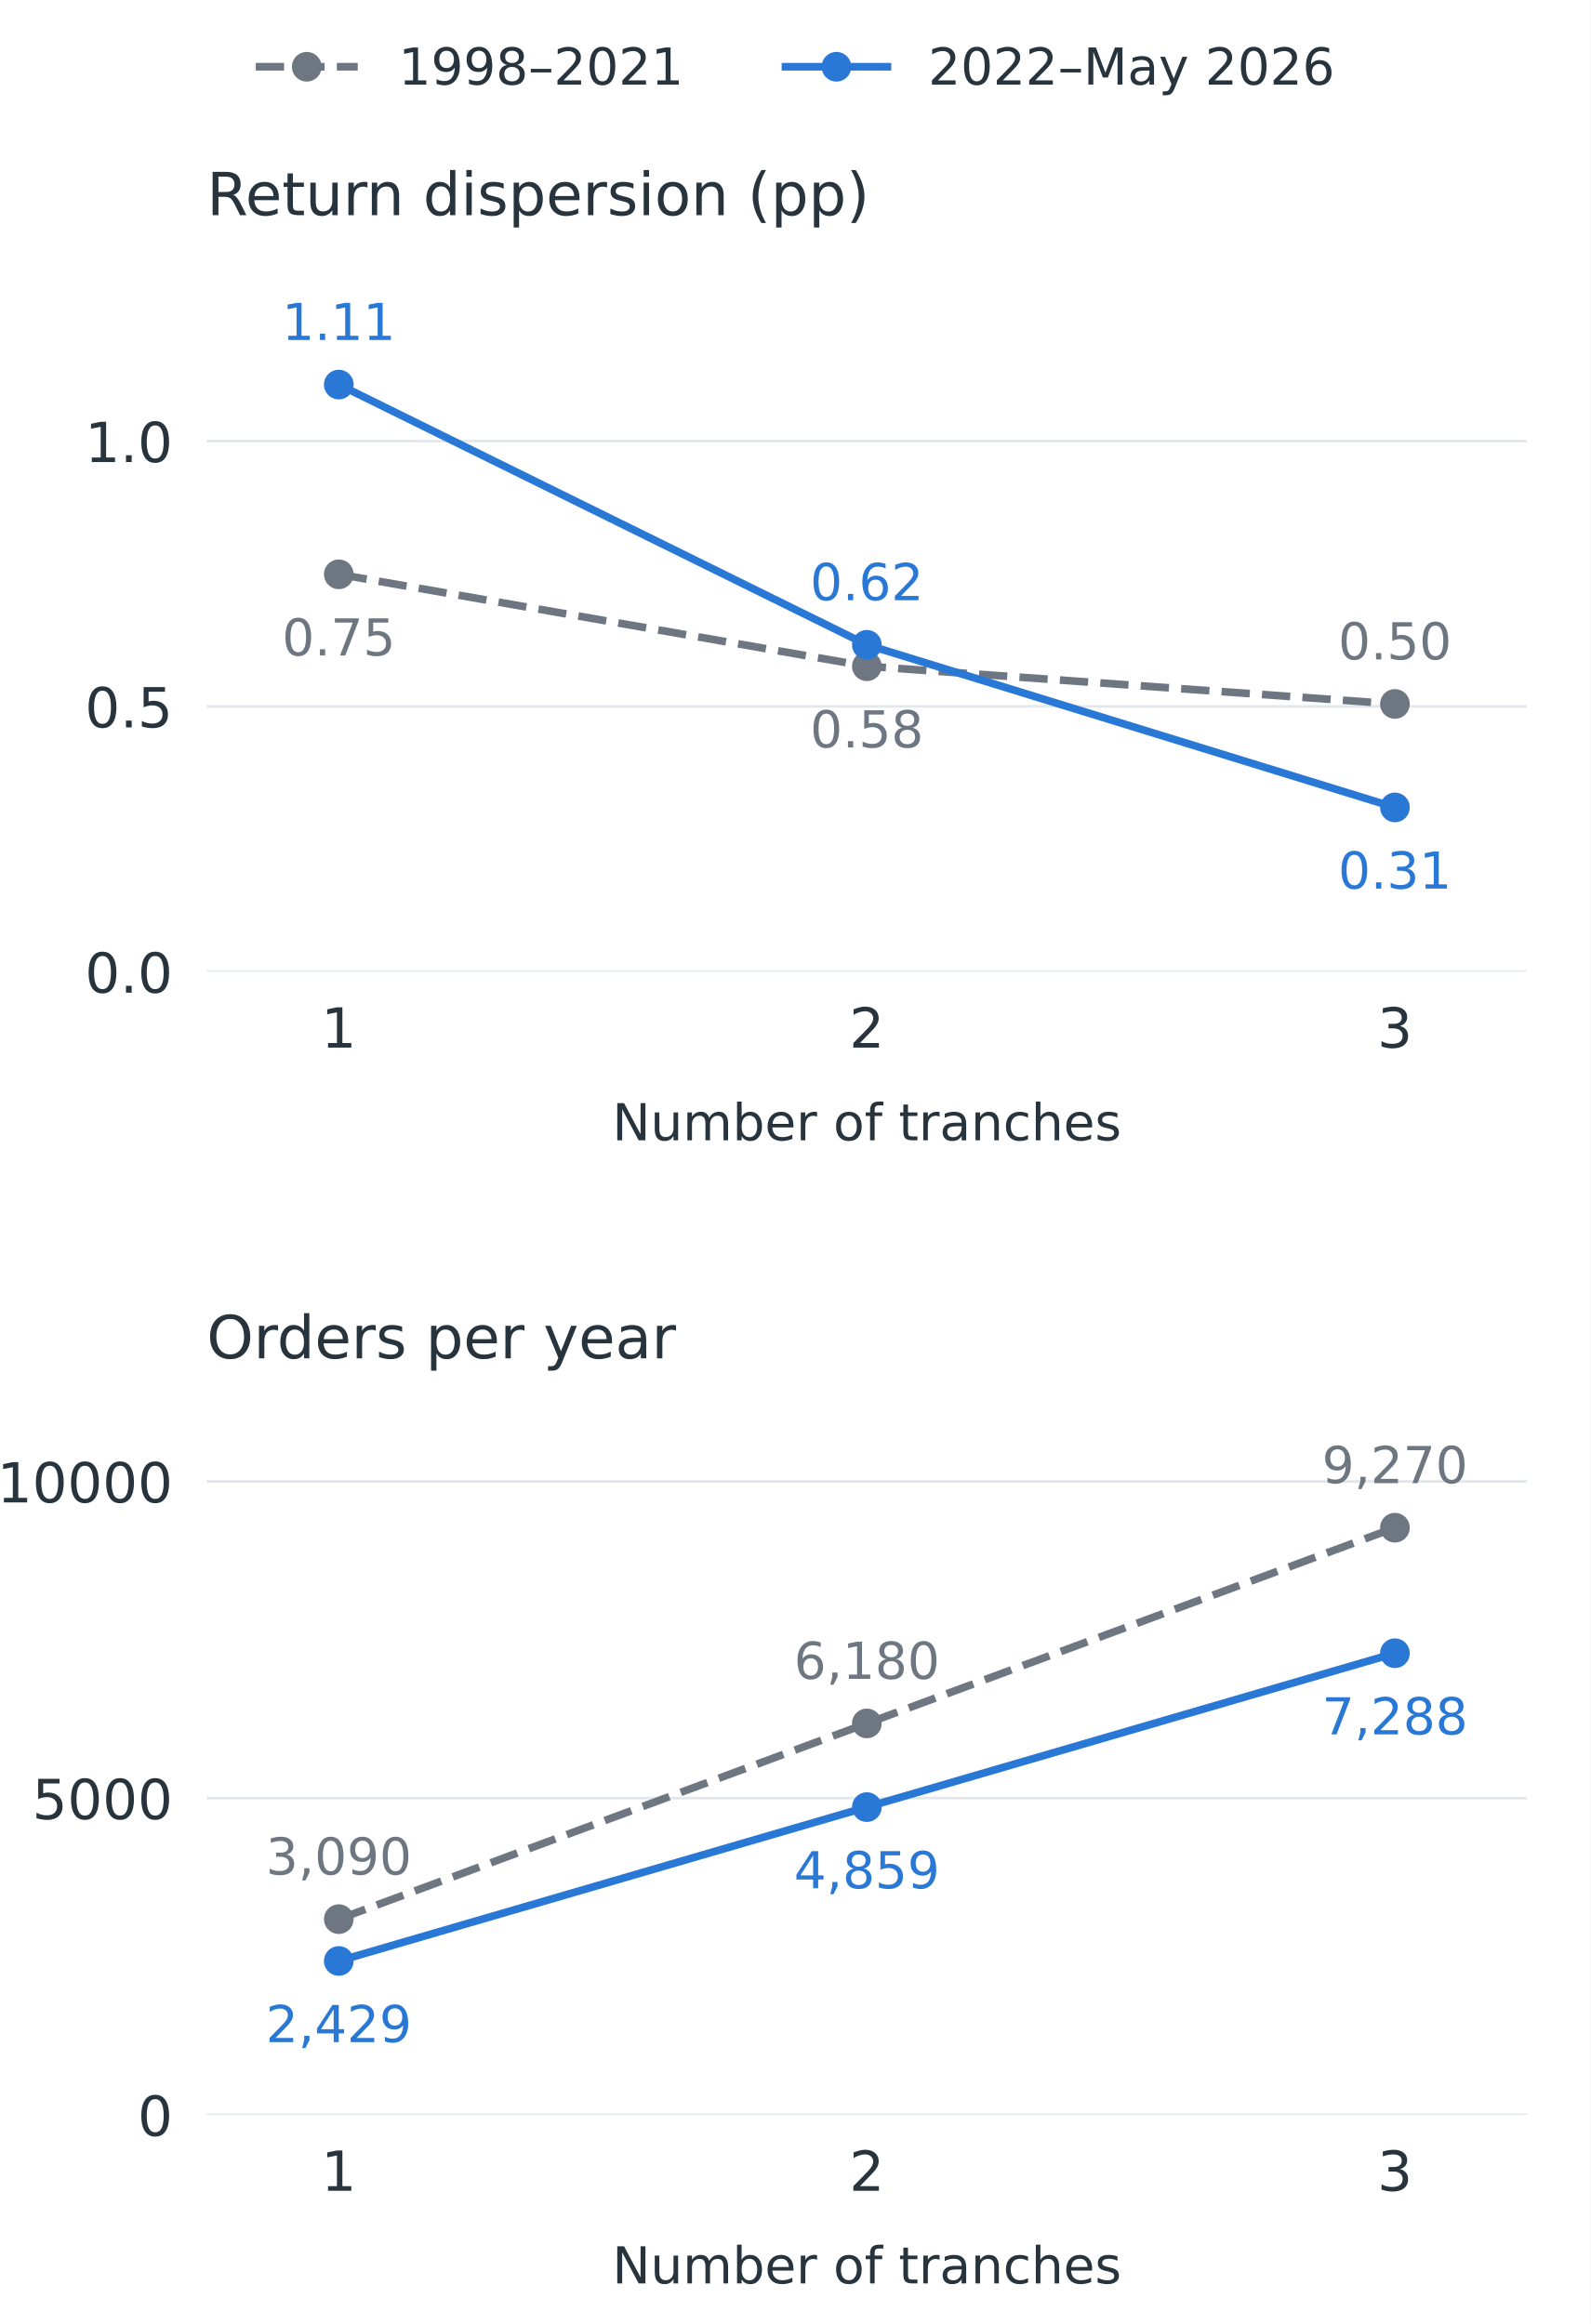
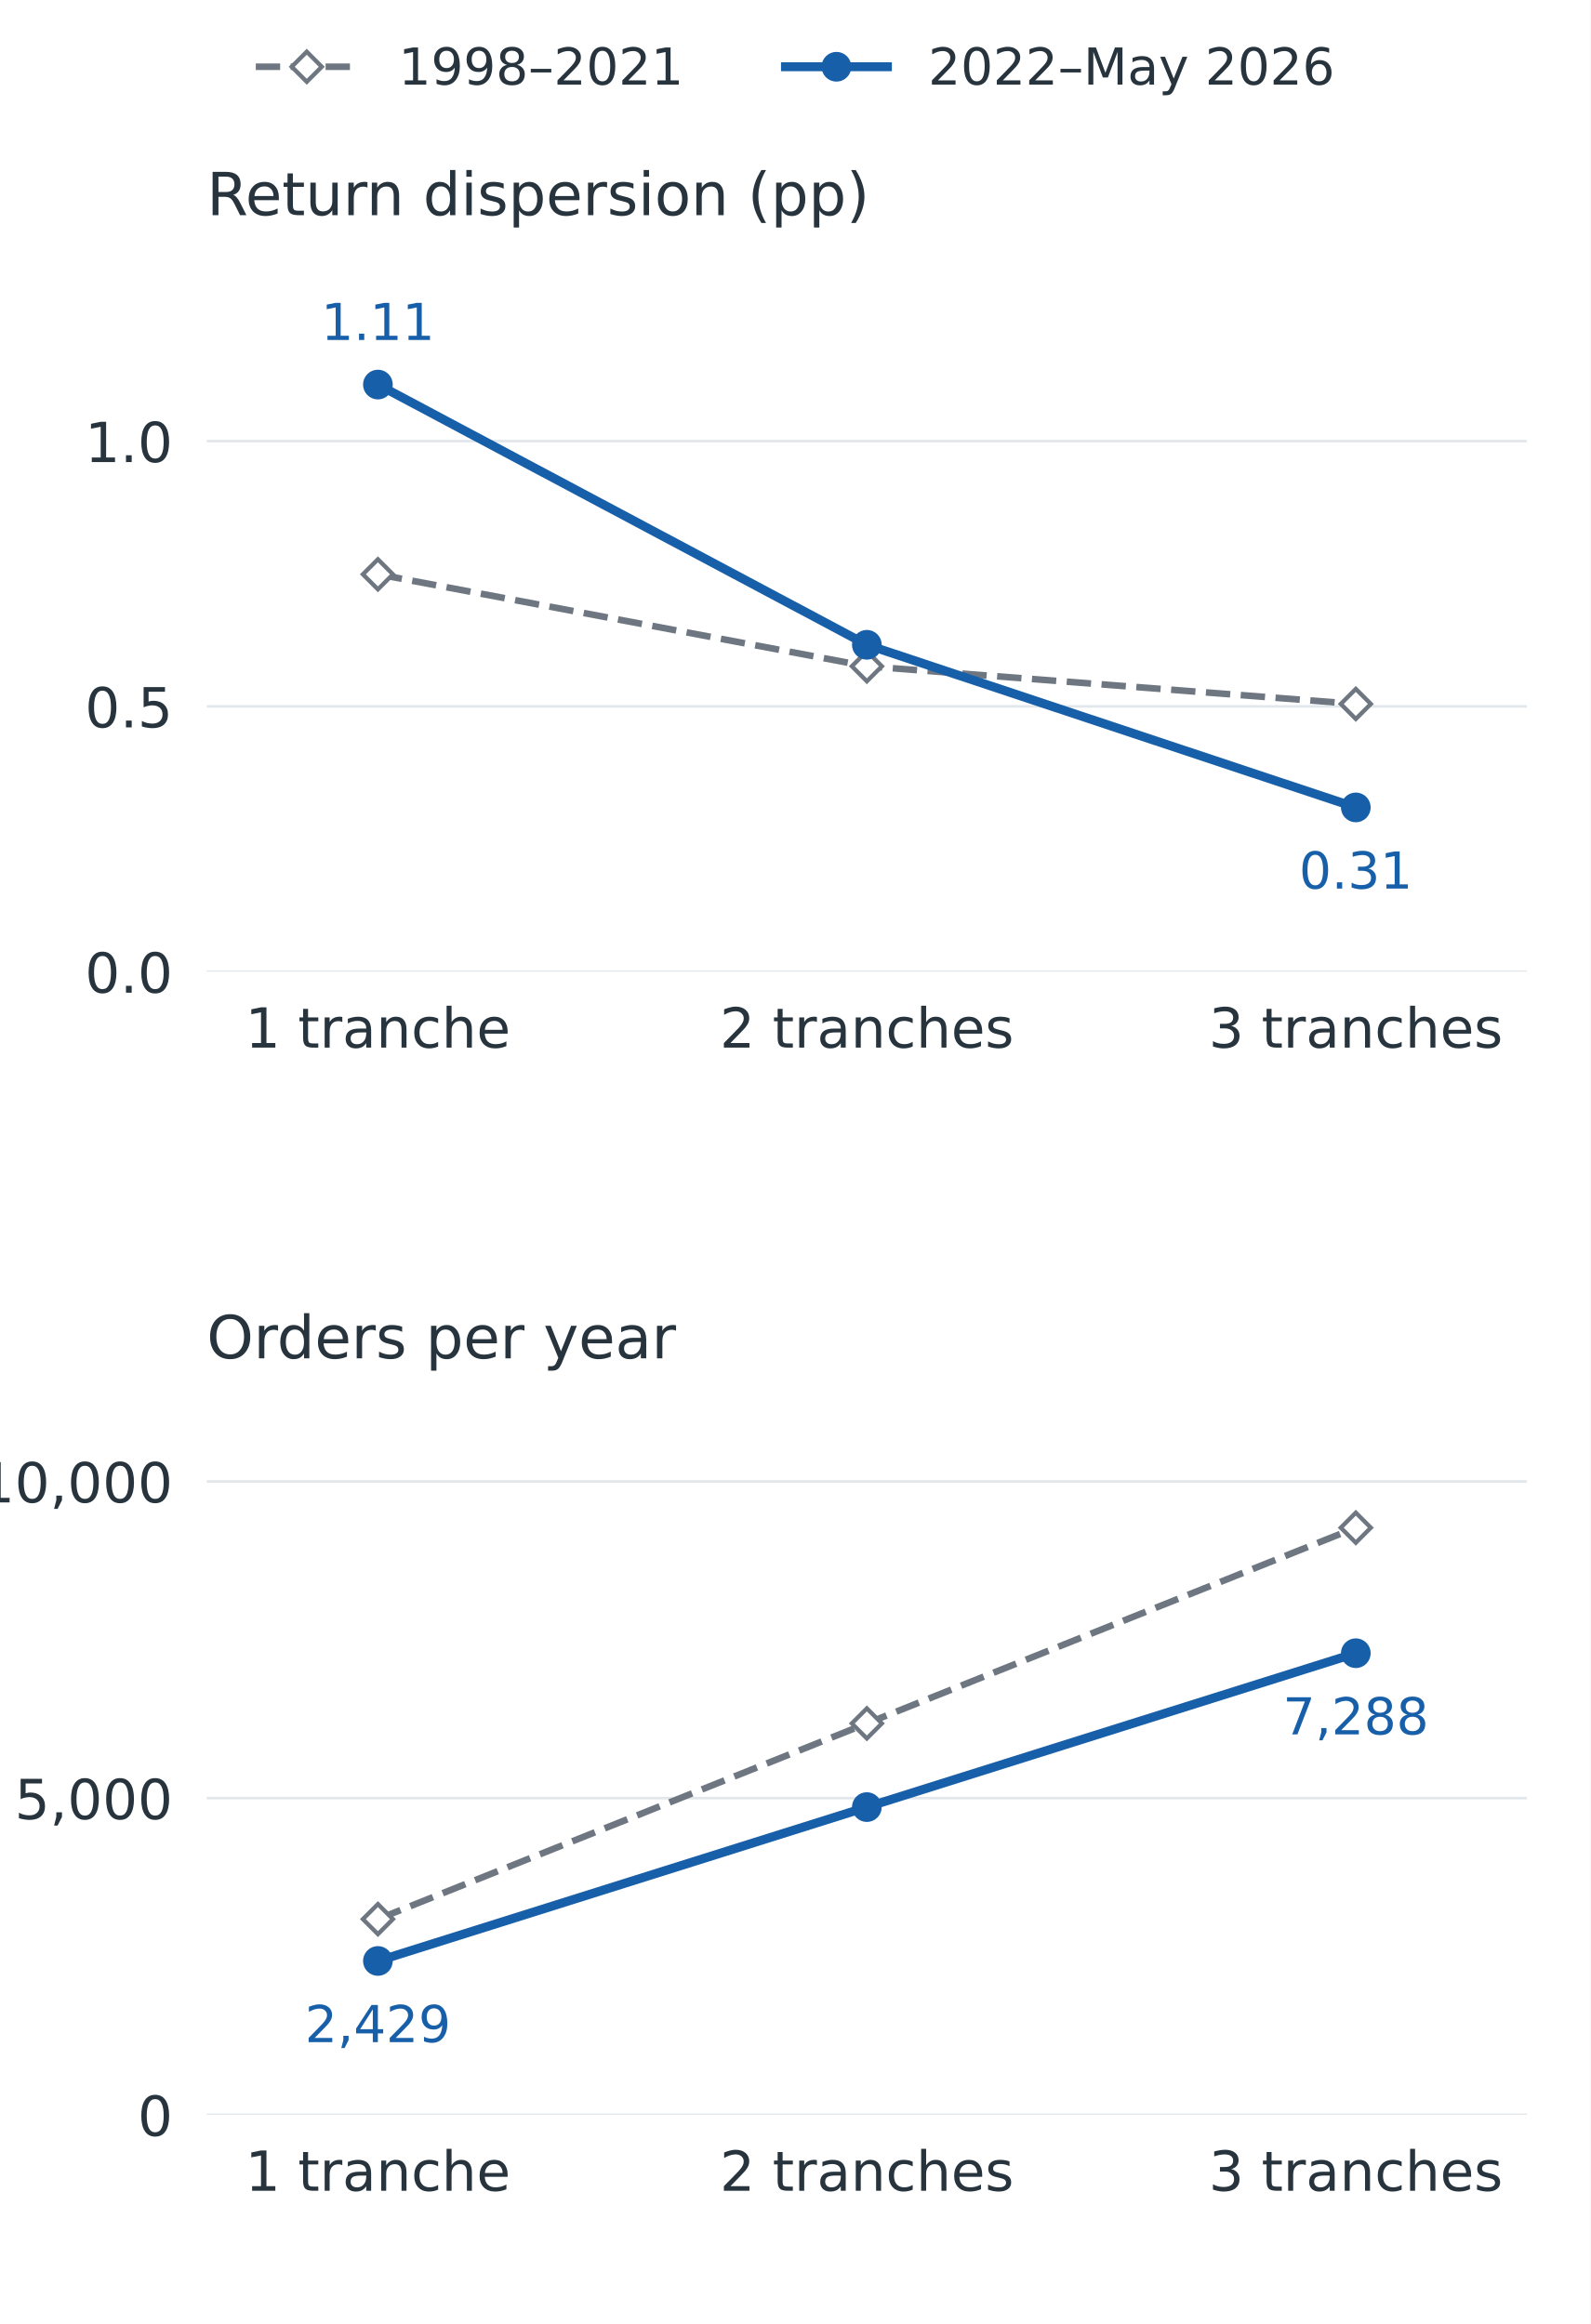
<svg xmlns="http://www.w3.org/2000/svg" xmlns:xlink="http://www.w3.org/1999/xlink" width="374.4pt" height="547.2pt" viewBox="0 0 374.4 547.2" version="1.1">
  <defs>
    <style type="text/css">*{stroke-linejoin: round; stroke-linecap: butt}</style>
  </defs>
  <g id="figure_1">
    <g id="patch_1">
      <path d="M 0 547.2 L 374.4 547.2 L 374.4 0 L 0 0 z " style="fill: #ffffff" />
    </g>
    <g id="axes_1">
      <g id="patch_2">
        <path d="M 48.672 228.792 L 359.424 228.792 L 359.424 65.664 L 48.672 65.664 z " style="fill: #ffffff" />
      </g>
      <g id="matplotlib.axis_1">
        <g id="xtick_1">
          <g id="line2d_1" />
          <g id="text_1">
-             <text style="font-size: 13px; font-family: 'DejaVu Sans', 'Arial', sans-serif; text-anchor: middle; fill: #27343d" x="79.747" y="246.67" transform="rotate(-0 79.7472 246.6695)">1</text>
+             <text style="font-size: 13px; font-family: 'DejaVu Sans', 'Arial', sans-serif; text-anchor: middle; fill: #27343d" x="88.955" y="246.67" transform="rotate(-0 88.95467 246.6695)">1 tranche</text>
          </g>
        </g>
        <g id="xtick_2">
          <g id="line2d_2" />
          <g id="text_2">
-             <text style="font-size: 13px; font-family: 'DejaVu Sans', 'Arial', sans-serif; text-anchor: middle; fill: #27343d" x="204.048" y="246.67" transform="rotate(-0 204.048 246.6695)">2</text>
+             <text style="font-size: 13px; font-family: 'DejaVu Sans', 'Arial', sans-serif; text-anchor: middle; fill: #27343d" x="204.048" y="246.67" transform="rotate(-0 204.048 246.6695)">2 tranches</text>
          </g>
        </g>
        <g id="xtick_3">
          <g id="line2d_3" />
          <g id="text_3">
-             <text style="font-size: 13px; font-family: 'DejaVu Sans', 'Arial', sans-serif; text-anchor: middle; fill: #27343d" x="328.349" y="246.67" transform="rotate(-0 328.3488 246.6695)">3</text>
-           </g>
-         </g>
-         <g id="text_4">
-           <text style="font-size: 12px; font-family: 'DejaVu Sans', 'Arial', sans-serif; text-anchor: middle; fill: #27343d" x="204.048" y="268.491" transform="rotate(-0 204.048 268.4912)">Number of tranches</text>
+             <text style="font-size: 13px; font-family: 'DejaVu Sans', 'Arial', sans-serif; text-anchor: middle; fill: #27343d" x="319.141" y="246.67" transform="rotate(-0 319.1413 246.6695)">3 tranches</text>
+           </g>
        </g>
      </g>
      <g id="matplotlib.axis_2">
        <g id="ytick_1">
          <g id="line2d_4">
            <path d="M 48.672 228.792 L 359.424 228.792 " clip-path="url(#pa0c8039a24)" style="fill: none; stroke: #e2e7eb; stroke-width: 0.6; stroke-linecap: square" />
          </g>
          <g id="line2d_5" />
-           <g id="text_5">
+           <g id="text_4">
            <text style="font-size: 13px; font-family: 'DejaVu Sans', 'Arial', sans-serif; text-anchor: end; fill: #27343d" x="40.672" y="233.731" transform="rotate(-0 40.672 233.7305)">0.0</text>
          </g>
        </g>
        <g id="ytick_2">
          <g id="line2d_6">
            <path d="M 48.672 166.327 L 359.424 166.327 " clip-path="url(#pa0c8039a24)" style="fill: none; stroke: #e2e7eb; stroke-width: 0.6; stroke-linecap: square" />
          </g>
          <g id="line2d_7" />
-           <g id="text_6">
+           <g id="text_5">
            <text style="font-size: 13px; font-family: 'DejaVu Sans', 'Arial', sans-serif; text-anchor: end; fill: #27343d" x="40.672" y="171.266" transform="rotate(-0 40.672 171.2663)">0.5</text>
          </g>
        </g>
        <g id="ytick_3">
          <g id="line2d_8">
            <path d="M 48.672 103.863 L 359.424 103.863 " clip-path="url(#pa0c8039a24)" style="fill: none; stroke: #e2e7eb; stroke-width: 0.6; stroke-linecap: square" />
          </g>
          <g id="line2d_9" />
-           <g id="text_7">
+           <g id="text_6">
            <text style="font-size: 13px; font-family: 'DejaVu Sans', 'Arial', sans-serif; text-anchor: end; fill: #27343d" x="40.672" y="108.802" transform="rotate(-0 40.672 108.8021)">1.0</text>
          </g>
        </g>
      </g>
      <g id="line2d_10">
-         <path d="M 79.747 135.227 L 204.048 156.873 L 328.349 165.75 " clip-path="url(#pa0c8039a24)" style="fill: none; stroke-dasharray: 6.66,2.88; stroke-dashoffset: 0; stroke: #6e7781; stroke-width: 1.8" />
+         <path d="M 88.955 135.227 L 204.048 156.873 L 319.141 165.75 " clip-path="url(#pa0c8039a24)" style="fill: none; stroke-dasharray: 5.735,2.48; stroke-dashoffset: 0; stroke: #6e7781; stroke-width: 1.55" />
        <defs>
-           <path id="m41f2ba6740" d="M 0 3 C 0.796 3 1.559 2.684 2.121 2.121 C 2.684 1.559 3 0.796 3 0 C 3 -0.796 2.684 -1.559 2.121 -2.121 C 1.559 -2.684 0.796 -3 0 -3 C -0.796 -3 -1.559 -2.684 -2.121 -2.121 C -2.684 -1.559 -3 -0.796 -3 0 C -3 0.796 -2.684 1.559 -2.121 2.121 C -1.559 2.684 -0.796 3 0 3 z " style="stroke: #6e7781" />
+           <path id="m2bf92313e3" d="M -0 3.536 L 3.536 0 L 0 -3.536 L -3.536 -0 z " style="stroke: #6e7781; stroke-linejoin: miter" />
        </defs>
        <g clip-path="url(#pa0c8039a24)">
-           <use xlink:href="#m41f2ba6740" x="79.747" y="135.227" style="fill: #6e7781; stroke: #6e7781" />
-           <use xlink:href="#m41f2ba6740" x="204.048" y="156.873" style="fill: #6e7781; stroke: #6e7781" />
-           <use xlink:href="#m41f2ba6740" x="328.349" y="165.75" style="fill: #6e7781; stroke: #6e7781" />
+           <use xlink:href="#m2bf92313e3" x="88.955" y="135.227" style="fill: #ffffff; stroke: #6e7781; stroke-linejoin: miter" />
+           <use xlink:href="#m2bf92313e3" x="204.048" y="156.873" style="fill: #ffffff; stroke: #6e7781; stroke-linejoin: miter" />
+           <use xlink:href="#m2bf92313e3" x="319.141" y="165.75" style="fill: #ffffff; stroke: #6e7781; stroke-linejoin: miter" />
        </g>
      </g>
      <g id="line2d_11">
-         <path d="M 79.747 90.548 L 204.048 151.82 L 328.349 190.111 " clip-path="url(#pa0c8039a24)" style="fill: none; stroke: #2a78d6; stroke-width: 1.8; stroke-linecap: square" />
+         <path d="M 88.955 90.548 L 204.048 151.82 L 319.141 190.111 " clip-path="url(#pa0c8039a24)" style="fill: none; stroke: #185fa9; stroke-width: 2.1; stroke-linecap: square" />
        <defs>
-           <path id="m2bd89edabf" d="M 0 3 C 0.796 3 1.559 2.684 2.121 2.121 C 2.684 1.559 3 0.796 3 0 C 3 -0.796 2.684 -1.559 2.121 -2.121 C 1.559 -2.684 0.796 -3 0 -3 C -0.796 -3 -1.559 -2.684 -2.121 -2.121 C -2.684 -1.559 -3 -0.796 -3 0 C -3 0.796 -2.684 1.559 -2.121 2.121 C -1.559 2.684 -0.796 3 0 3 z " style="stroke: #2a78d6" />
+           <path id="m896eaba9f6" d="M 0 3 C 0.796 3 1.559 2.684 2.121 2.121 C 2.684 1.559 3 0.796 3 0 C 3 -0.796 2.684 -1.559 2.121 -2.121 C 1.559 -2.684 0.796 -3 0 -3 C -0.796 -3 -1.559 -2.684 -2.121 -2.121 C -2.684 -1.559 -3 -0.796 -3 0 C -3 0.796 -2.684 1.559 -2.121 2.121 C -1.559 2.684 -0.796 3 0 3 z " style="stroke: #185fa9" />
        </defs>
        <g clip-path="url(#pa0c8039a24)">
-           <use xlink:href="#m2bd89edabf" x="79.747" y="90.548" style="fill: #2a78d6; stroke: #2a78d6" />
-           <use xlink:href="#m2bd89edabf" x="204.048" y="151.82" style="fill: #2a78d6; stroke: #2a78d6" />
-           <use xlink:href="#m2bd89edabf" x="328.349" y="190.111" style="fill: #2a78d6; stroke: #2a78d6" />
-         </g>
+           <use xlink:href="#m896eaba9f6" x="88.955" y="90.548" style="fill: #185fa9; stroke: #185fa9" />
+           <use xlink:href="#m896eaba9f6" x="204.048" y="151.82" style="fill: #185fa9; stroke: #185fa9" />
+           <use xlink:href="#m896eaba9f6" x="319.141" y="190.111" style="fill: #185fa9; stroke: #185fa9" />
+         </g>
+       </g>
+       <g id="text_7">
+         <text style="font-size: 12px; font-family: 'DejaVu Sans', 'Arial', sans-serif; text-anchor: middle; fill: #185fa9" x="88.955" y="80.052" transform="rotate(-0 88.95467 80.05224)">1.11</text>
      </g>
      <g id="text_8">
-         <text style="font-size: 12px; font-family: 'DejaVu Sans', 'Arial', sans-serif; text-anchor: middle; fill: #6e7781" x="79.747" y="154.345" transform="rotate(-0 79.7472 154.3448)">0.75</text>
+         <text style="font-size: 12px; font-family: 'DejaVu Sans', 'Arial', sans-serif; text-anchor: middle; fill: #185fa9" x="319.141" y="209.229" transform="rotate(-0 319.1413 209.2294)">0.31</text>
      </g>
      <g id="text_9">
-         <text style="font-size: 12px; font-family: 'DejaVu Sans', 'Arial', sans-serif; text-anchor: middle; fill: #6e7781" x="204.048" y="175.991" transform="rotate(-0 204.048 175.9911)">0.58</text>
-       </g>
-       <g id="text_10">
-         <text style="font-size: 12px; font-family: 'DejaVu Sans', 'Arial', sans-serif; text-anchor: middle; fill: #6e7781" x="328.349" y="155.254" transform="rotate(-0 328.3488 155.2545)">0.50</text>
-       </g>
-       <g id="text_11">
-         <text style="font-size: 12px; font-family: 'DejaVu Sans', 'Arial', sans-serif; text-anchor: middle; fill: #2a78d6" x="79.747" y="80.052" transform="rotate(-0 79.7472 80.05224)">1.11</text>
-       </g>
-       <g id="text_12">
-         <text style="font-size: 12px; font-family: 'DejaVu Sans', 'Arial', sans-serif; text-anchor: middle; fill: #2a78d6" x="204.048" y="141.324" transform="rotate(-0 204.048 141.3243)">0.62</text>
-       </g>
-       <g id="text_13">
-         <text style="font-size: 12px; font-family: 'DejaVu Sans', 'Arial', sans-serif; text-anchor: middle; fill: #2a78d6" x="328.349" y="209.229" transform="rotate(-0 328.3488 209.2294)">0.31</text>
-       </g>
-       <g id="text_14">
        <text style="font-size: 14px; font-family: 'DejaVu Sans', 'Arial', sans-serif; text-anchor: start; fill: #27343d" x="48.672" y="50.664" transform="rotate(-0 48.672 50.664)">Return dispersion (pp)</text>
      </g>
    </g>
    <g id="axes_2">
      <g id="patch_3">
        <path d="M 48.672 497.952 L 359.424 497.952 L 359.424 334.824 L 48.672 334.824 z " style="fill: #ffffff" />
      </g>
      <g id="matplotlib.axis_3">
        <g id="xtick_4">
          <g id="line2d_12" />
-           <g id="text_15">
-             <text style="font-size: 13px; font-family: 'DejaVu Sans', 'Arial', sans-serif; text-anchor: middle; fill: #27343d" x="79.747" y="515.83" transform="rotate(-0 79.7472 515.83)">1</text>
+           <g id="text_10">
+             <text style="font-size: 13px; font-family: 'DejaVu Sans', 'Arial', sans-serif; text-anchor: middle; fill: #27343d" x="88.955" y="515.83" transform="rotate(-0 88.95467 515.83)">1 tranche</text>
          </g>
        </g>
        <g id="xtick_5">
          <g id="line2d_13" />
-           <g id="text_16">
-             <text style="font-size: 13px; font-family: 'DejaVu Sans', 'Arial', sans-serif; text-anchor: middle; fill: #27343d" x="204.048" y="515.83" transform="rotate(-0 204.048 515.83)">2</text>
+           <g id="text_11">
+             <text style="font-size: 13px; font-family: 'DejaVu Sans', 'Arial', sans-serif; text-anchor: middle; fill: #27343d" x="204.048" y="515.83" transform="rotate(-0 204.048 515.83)">2 tranches</text>
          </g>
        </g>
        <g id="xtick_6">
          <g id="line2d_14" />
-           <g id="text_17">
-             <text style="font-size: 13px; font-family: 'DejaVu Sans', 'Arial', sans-serif; text-anchor: middle; fill: #27343d" x="328.349" y="515.83" transform="rotate(-0 328.3488 515.83)">3</text>
-           </g>
-         </g>
-         <g id="text_18">
-           <text style="font-size: 12px; font-family: 'DejaVu Sans', 'Arial', sans-serif; text-anchor: middle; fill: #27343d" x="204.048" y="537.652" transform="rotate(-0 204.048 537.6517)">Number of tranches</text>
+           <g id="text_12">
+             <text style="font-size: 13px; font-family: 'DejaVu Sans', 'Arial', sans-serif; text-anchor: middle; fill: #27343d" x="319.141" y="515.83" transform="rotate(-0 319.1413 515.83)">3 tranches</text>
+           </g>
        </g>
      </g>
      <g id="matplotlib.axis_4">
        <g id="ytick_4">
          <g id="line2d_15">
            <path d="M 48.672 497.952 L 359.424 497.952 " clip-path="url(#p1de0737b88)" style="fill: none; stroke: #e2e7eb; stroke-width: 0.6; stroke-linecap: square" />
          </g>
          <g id="line2d_16" />
-           <g id="text_19">
+           <g id="text_13">
            <text style="font-size: 13px; font-family: 'DejaVu Sans', 'Arial', sans-serif; text-anchor: end; fill: #27343d" x="40.672" y="502.891" transform="rotate(-0 40.672 502.891)">0</text>
          </g>
        </g>
        <g id="ytick_5">
          <g id="line2d_17">
            <path d="M 48.672 423.386 L 359.424 423.386 " clip-path="url(#p1de0737b88)" style="fill: none; stroke: #e2e7eb; stroke-width: 0.6; stroke-linecap: square" />
          </g>
          <g id="line2d_18" />
-           <g id="text_20">
-             <text style="font-size: 13px; font-family: 'DejaVu Sans', 'Arial', sans-serif; text-anchor: end; fill: #27343d" x="40.672" y="428.325" transform="rotate(-0 40.672 428.3251)">5000</text>
+           <g id="text_14">
+             <text style="font-size: 13px; font-family: 'DejaVu Sans', 'Arial', sans-serif; text-anchor: end; fill: #27343d" x="40.672" y="428.325" transform="rotate(-0 40.672 428.3251)">5,000</text>
          </g>
        </g>
        <g id="ytick_6">
          <g id="line2d_19">
            <path d="M 48.672 348.82 L 359.424 348.82 " clip-path="url(#p1de0737b88)" style="fill: none; stroke: #e2e7eb; stroke-width: 0.6; stroke-linecap: square" />
          </g>
          <g id="line2d_20" />
-           <g id="text_21">
-             <text style="font-size: 13px; font-family: 'DejaVu Sans', 'Arial', sans-serif; text-anchor: end; fill: #27343d" x="40.672" y="353.759" transform="rotate(-0 40.672 353.7592)">10000</text>
+           <g id="text_15">
+             <text style="font-size: 13px; font-family: 'DejaVu Sans', 'Arial', sans-serif; text-anchor: end; fill: #27343d" x="40.672" y="353.759" transform="rotate(-0 40.672 353.7592)">10,000</text>
          </g>
        </g>
      </g>
      <g id="line2d_21">
-         <path d="M 79.747 451.871 L 204.048 405.79 L 328.349 359.708 " clip-path="url(#p1de0737b88)" style="fill: none; stroke-dasharray: 6.66,2.88; stroke-dashoffset: 0; stroke: #6e7781; stroke-width: 1.8" />
+         <path d="M 88.955 451.871 L 204.048 405.79 L 319.141 359.708 " clip-path="url(#p1de0737b88)" style="fill: none; stroke-dasharray: 5.735,2.48; stroke-dashoffset: 0; stroke: #6e7781; stroke-width: 1.55" />
        <g clip-path="url(#p1de0737b88)">
-           <use xlink:href="#m41f2ba6740" x="79.747" y="451.871" style="fill: #6e7781; stroke: #6e7781" />
-           <use xlink:href="#m41f2ba6740" x="204.048" y="405.79" style="fill: #6e7781; stroke: #6e7781" />
-           <use xlink:href="#m41f2ba6740" x="328.349" y="359.708" style="fill: #6e7781; stroke: #6e7781" />
+           <use xlink:href="#m2bf92313e3" x="88.955" y="451.871" style="fill: #ffffff; stroke: #6e7781; stroke-linejoin: miter" />
+           <use xlink:href="#m2bf92313e3" x="204.048" y="405.79" style="fill: #ffffff; stroke: #6e7781; stroke-linejoin: miter" />
+           <use xlink:href="#m2bf92313e3" x="319.141" y="359.708" style="fill: #ffffff; stroke: #6e7781; stroke-linejoin: miter" />
        </g>
      </g>
      <g id="line2d_22">
-         <path d="M 79.747 461.721 L 204.048 425.49 L 328.349 389.26 " clip-path="url(#p1de0737b88)" style="fill: none; stroke: #2a78d6; stroke-width: 1.8; stroke-linecap: square" />
+         <path d="M 88.955 461.721 L 204.048 425.49 L 319.141 389.26 " clip-path="url(#p1de0737b88)" style="fill: none; stroke: #185fa9; stroke-width: 2.1; stroke-linecap: square" />
        <g clip-path="url(#p1de0737b88)">
-           <use xlink:href="#m2bd89edabf" x="79.747" y="461.721" style="fill: #2a78d6; stroke: #2a78d6" />
-           <use xlink:href="#m2bd89edabf" x="204.048" y="425.49" style="fill: #2a78d6; stroke: #2a78d6" />
-           <use xlink:href="#m2bd89edabf" x="328.349" y="389.26" style="fill: #2a78d6; stroke: #2a78d6" />
-         </g>
-       </g>
-       <g id="text_22">
-         <text style="font-size: 12px; font-family: 'DejaVu Sans', 'Arial', sans-serif; text-anchor: middle; fill: #6e7781" x="79.747" y="441.375" transform="rotate(-0 79.7472 441.3751)">3,090</text>
-       </g>
-       <g id="text_23">
-         <text style="font-size: 12px; font-family: 'DejaVu Sans', 'Arial', sans-serif; text-anchor: middle; fill: #6e7781" x="204.048" y="395.294" transform="rotate(-0 204.048 395.2939)">6,180</text>
-       </g>
-       <g id="text_24">
-         <text style="font-size: 12px; font-family: 'DejaVu Sans', 'Arial', sans-serif; text-anchor: middle; fill: #6e7781" x="328.349" y="349.213" transform="rotate(-0 328.3488 349.2127)">9,270</text>
-       </g>
-       <g id="text_25">
-         <text style="font-size: 12px; font-family: 'DejaVu Sans', 'Arial', sans-serif; text-anchor: middle; fill: #2a78d6" x="79.747" y="480.839" transform="rotate(-0 79.7472 480.8393)">2,429</text>
-       </g>
-       <g id="text_26">
-         <text style="font-size: 12px; font-family: 'DejaVu Sans', 'Arial', sans-serif; text-anchor: middle; fill: #2a78d6" x="204.048" y="444.608" transform="rotate(-0 204.048 444.6085)">4,859</text>
-       </g>
-       <g id="text_27">
-         <text style="font-size: 12px; font-family: 'DejaVu Sans', 'Arial', sans-serif; text-anchor: middle; fill: #2a78d6" x="328.349" y="408.378" transform="rotate(-0 328.3488 408.3776)">7,288</text>
-       </g>
-       <g id="text_28">
+           <use xlink:href="#m896eaba9f6" x="88.955" y="461.721" style="fill: #185fa9; stroke: #185fa9" />
+           <use xlink:href="#m896eaba9f6" x="204.048" y="425.49" style="fill: #185fa9; stroke: #185fa9" />
+           <use xlink:href="#m896eaba9f6" x="319.141" y="389.26" style="fill: #185fa9; stroke: #185fa9" />
+         </g>
+       </g>
+       <g id="text_16">
+         <text style="font-size: 12px; font-family: 'DejaVu Sans', 'Arial', sans-serif; text-anchor: middle; fill: #185fa9" x="88.955" y="480.839" transform="rotate(-0 88.95467 480.8393)">2,429</text>
+       </g>
+       <g id="text_17">
+         <text style="font-size: 12px; font-family: 'DejaVu Sans', 'Arial', sans-serif; text-anchor: middle; fill: #185fa9" x="319.141" y="408.378" transform="rotate(-0 319.1413 408.3776)">7,288</text>
+       </g>
+       <g id="text_18">
        <text style="font-size: 14px; font-family: 'DejaVu Sans', 'Arial', sans-serif; text-anchor: start; fill: #27343d" x="48.672" y="319.824" transform="rotate(-0 48.672 319.8245)">Orders per year</text>
      </g>
    </g>
    <g id="legend_1">
      <g id="line2d_23">
-         <path d="M 60.208 15.718 L 72.208 15.718 L 84.208 15.718 " style="fill: none; stroke-dasharray: 6.66,2.88; stroke-dashoffset: 0; stroke: #6e7781; stroke-width: 1.8" />
+         <path d="M 60.208 15.718 L 72.208 15.718 L 84.208 15.718 " style="fill: none; stroke-dasharray: 5.735,2.48; stroke-dashoffset: 0; stroke: #6e7781; stroke-width: 1.55" />
        <g>
-           <use xlink:href="#m41f2ba6740" x="72.208" y="15.718" style="fill: #6e7781; stroke: #6e7781" />
-         </g>
-       </g>
-       <g id="text_29">
+           <use xlink:href="#m2bf92313e3" x="72.208" y="15.718" style="fill: #ffffff; stroke: #6e7781; stroke-linejoin: miter" />
+         </g>
+       </g>
+       <g id="text_19">
        <text style="font-size: 12px; font-family: 'DejaVu Sans', 'Arial', sans-serif; text-anchor: start; fill: #27343d" x="93.808" y="19.918" transform="rotate(-0 93.80813 19.91812)">1998–2021</text>
      </g>
      <g id="line2d_24">
-         <path d="M 184.888 15.718 L 196.888 15.718 L 208.888 15.718 " style="fill: none; stroke: #2a78d6; stroke-width: 1.8; stroke-linecap: square" />
+         <path d="M 184.888 15.718 L 196.888 15.718 L 208.888 15.718 " style="fill: none; stroke: #185fa9; stroke-width: 2.1; stroke-linecap: square" />
        <g>
-           <use xlink:href="#m2bd89edabf" x="196.888" y="15.718" style="fill: #2a78d6; stroke: #2a78d6" />
-         </g>
-       </g>
-       <g id="text_30">
+           <use xlink:href="#m896eaba9f6" x="196.888" y="15.718" style="fill: #185fa9; stroke: #185fa9" />
+         </g>
+       </g>
+       <g id="text_20">
        <text style="font-size: 12px; font-family: 'DejaVu Sans', 'Arial', sans-serif; text-anchor: start; fill: #27343d" x="218.488" y="19.918" transform="rotate(-0 218.4881 19.91812)">2022–May 2026</text>
      </g>
    </g>
  </g>
  <defs>
    <clipPath id="pa0c8039a24">
      <rect x="48.672" y="65.664" width="310.752" height="163.128" />
    </clipPath>
    <clipPath id="p1de0737b88">
      <rect x="48.672" y="334.824" width="310.752" height="163.128" />
    </clipPath>
  </defs>
</svg>
